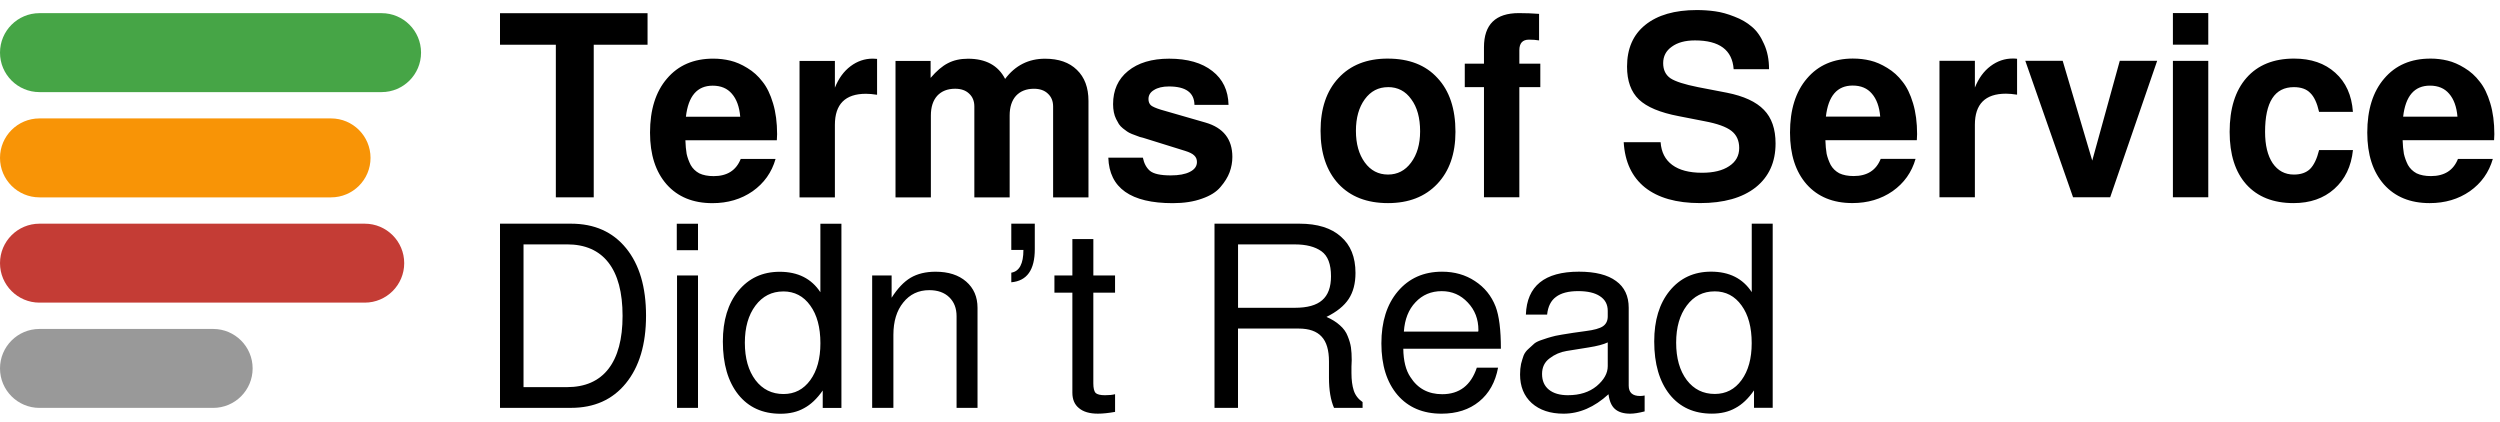
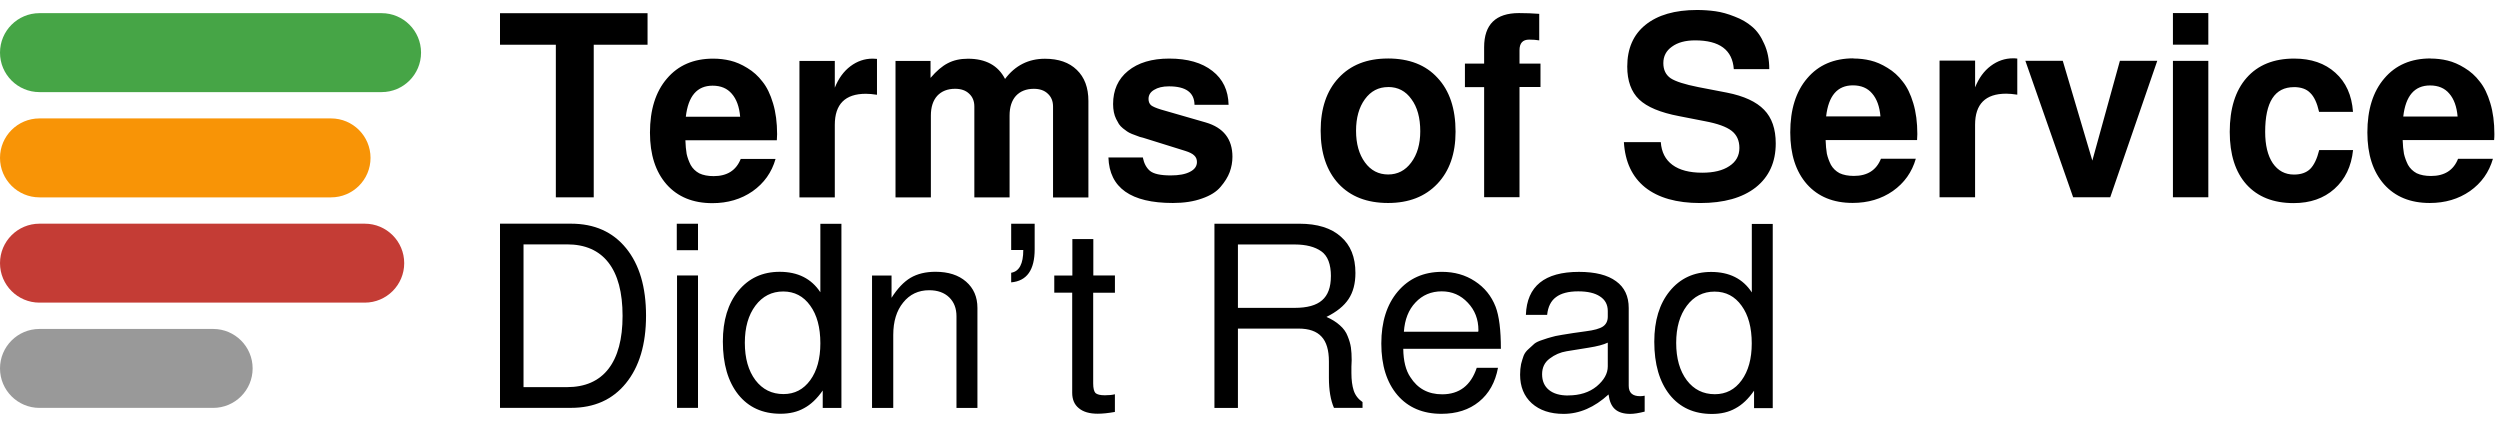
<svg xmlns="http://www.w3.org/2000/svg" xmlns:xlink="http://www.w3.org/1999/xlink" width="760" height="128">
  <defs>
    <radialGradient xlink:href="#a" cx="198.1" cy="329.221" fx="198.1" fy="329.221" r="198.1" gradientTransform="matrix(1 0 0 .379 0 204.579)" gradientUnits="userSpaceOnUse" spreadMethod="pad" />
    <linearGradient id="a">
      <stop offset="0" stop-color="#c8c8c8" stop-opacity="0" />
      <stop offset=".367" stop-color="#c8c8c8" stop-opacity="0" />
      <stop offset=".934" stop-color="#c8c8c8" stop-opacity=".196" />
      <stop offset="1" stop-color="#c8c8c8" stop-opacity=".196" />
    </linearGradient>
  </defs>
  <g transform="translate(-50 -226.221)">
    <rect ry="12" rx="12" y="230.221" x="50" height="24" width="128" fill="#46a546" />
    <rect width="112.64" height="24" x="50" y="262.221" rx="12" ry="12" fill="#f89406" />
    <rect ry="12" rx="12" y="294.221" x="50" height="24" width="122.88" fill="#c43c35" />
    <rect width="76.8" height="24" x="50" y="326.221" rx="12" ry="12" fill="#999" />
    <g style="line-height:90%" font-size="19.202" letter-spacing="0" word-spacing="0" font-family="FreeSans">
      <path style="line-height:90%;-inkscape-font-specification:FreeSans Bold" d="M202 350.215V294.22h21.583c7.118 0 12.7 2.485 16.745 7.452 4.045 4.967 6.067 11.803 6.067 20.507s-2.048 15.56-6.144 20.58c-4.04 4.96-9.6 7.45-16.66 7.45H202m7.143-6.3h13.21c5.532 0 9.73-1.85 12.598-5.53 2.87-3.69 4.31-9.07 4.31-16.13 0-7.12-1.43-12.52-4.3-16.21-2.87-3.69-7.06-5.53-12.6-5.53h-13.21v43.39" font-weight="bold" />
-       <path style="line-height:90%;-inkscape-font-specification:FreeSans" d="M262.192 309.967v40.248h-6.375v-40.248h6.375m0-15.746v8.07h-6.452v-8.06h6.452m43.6 0v56h-5.683v-5.3c-1.75 2.51-3.64 4.3-5.69 5.38-2 1.13-4.38 1.69-7.15 1.69-5.43 0-9.71-1.94-12.83-5.832-3.13-3.94-4.69-9.32-4.69-16.13 0-6.4 1.56-11.52 4.682-15.36 3.173-3.89 7.372-5.837 12.595-5.837 5.53 0 9.654 2.074 12.37 6.22v-20.82h6.375m-17.665 20.58c-3.48 0-6.3 1.435-8.45 4.3-2.15 2.87-3.222 6.63-3.222 11.29 0 4.71 1.076 8.5 3.227 11.37 2.15 2.817 4.994 4.225 8.527 4.225 3.38 0 6.094-1.41 8.142-4.23 2.05-2.818 3.073-6.556 3.074-11.215 0-4.82-1.03-8.63-3.077-11.45-2.048-2.87-4.788-4.3-8.218-4.3m27.03-4.84h5.914v6.76c1.79-2.82 3.71-4.84 5.76-6.07 2.1-1.23 4.635-1.84 7.605-1.84 3.89 0 6.99.992 9.293 2.99 2.304 2 3.456 4.66 3.456 7.99v30.416h-6.37v-27.88c0-2.408-.745-4.328-2.23-5.76-1.486-1.435-3.508-2.15-6.068-2.15-3.28 0-5.918 1.252-7.915 3.76-1.995 2.458-2.993 5.735-2.993 9.83v22.197h-6.453v-40.25m42.298-15.75h7.14v7.76c0 6.298-2.38 9.65-7.14 10.06v-2.917c2.46-.41 3.683-2.716 3.683-6.915h-3.686v-7.99m31.542 15.75v5.224h-6.603v27.572c0 1.43.23 2.404.69 2.92.514.46 1.46.69 2.844.69 1.28 0 2.307-.105 3.075-.31v5.375c-2 .36-3.74.54-5.225.54-2.51 0-4.43-.56-5.76-1.69-1.33-1.07-1.995-2.633-1.995-4.68v-30.42h-5.455v-5.223h5.456V298.9h6.376v11.06h6.6m64.263 12.596c1.64.717 2.996 1.56 4.07 2.535 1.128.98 1.92 2.08 2.382 3.31.51 1.23.843 2.39 1 3.46.15 1.08.23 2.36.23 3.84 0 .46-.027 1.13-.08 2v1.92c0 2.1.23 3.87.692 5.3.46 1.43 1.36 2.61 2.69 3.53v1.77h-8.68c-1.024-2.36-1.536-5.402-1.536-9.14v-4.992c0-3.43-.742-5.94-2.227-7.527-1.488-1.64-3.818-2.46-6.99-2.46h-18.44v24.118h-7.143v-56h25.81c5.48 0 9.677 1.308 12.595 3.92 2.97 2.56 4.455 6.247 4.455 11.06 0 3.175-.69 5.812-2.072 7.91-1.38 2.1-3.63 3.918-6.76 5.455m1.388-12.367c0-3.685-.97-6.22-2.916-7.603s-4.633-2.075-8.064-2.076h-17.28v19.27h17.28c3.79 0 6.55-.77 8.292-2.305 1.793-1.536 2.69-3.97 2.69-7.3m51.604 22.05H476.6c.05 3.684.768 6.552 2.15 8.6 2.202 3.482 5.428 5.223 9.678 5.223 5.223 0 8.73-2.684 10.523-8.06h6.46c-.82 4.405-2.74 7.835-5.76 10.293-3.02 2.46-6.83 3.69-11.44 3.69-5.63 0-10.09-1.89-13.36-5.68-3.272-3.84-4.91-9.066-4.91-15.67 0-6.607 1.664-11.88 4.992-15.82 3.38-3.998 7.86-5.995 13.444-5.995 3.79 0 7.117.947 9.985 2.84 2.92 1.89 5.02 4.48 6.3 7.756 1.074 2.82 1.61 7.093 1.61 12.83m-29.495-5.22h22.584c.05-.1.076-.257.076-.46 0-3.33-1.077-6.12-3.23-8.374-2.15-2.305-4.785-3.457-7.91-3.457-3.224 0-5.89 1.127-7.99 3.38-2.1 2.2-3.274 5.17-3.53 8.91m37.09-5.15c.307-8.705 5.683-13.06 16.13-13.06 4.966 0 8.73.95 11.29 2.845 2.56 1.843 3.84 4.557 3.84 8.14v23.658c0 2.1 1.153 3.15 3.457 3.15.46 0 .92-.05 1.385-.154v4.84c-1.79.46-3.25.69-4.38.69-2.046 0-3.61-.484-4.683-1.457-1.025-.92-1.665-2.406-1.92-4.454-4.302 3.94-8.86 5.91-13.673 5.91-4.047 0-7.27-1.077-9.68-3.228-2.356-2.15-3.534-5.045-3.534-8.68 0-1.178.1-2.25.305-3.226.256-.975.51-1.82.77-2.537.306-.767.82-1.46 1.535-2.073.717-.662 1.306-1.2 1.767-1.61.51-.41 1.33-.79 2.456-1.15 1.18-.41 2.08-.69 2.69-.845.618-.203 1.69-.434 3.23-.69 1.537-.256 2.664-.435 3.38-.538.72-.103 2-.28 3.84-.538 2.51-.31 4.25-.797 5.224-1.46.97-.668 1.458-1.667 1.458-2.998v-1.69c0-1.947-.792-3.43-2.38-4.456-1.536-1.027-3.74-1.54-6.605-1.54-2.97 0-5.22.59-6.76 1.768-1.535 1.124-2.43 2.916-2.687 5.374h-6.45m12.827 24.5c3.532 0 6.425-.92 8.68-2.765 2.25-1.894 3.377-3.916 3.377-6.07v-7.22c-1.28.62-3.228 1.13-5.84 1.54-2.56.41-4.787.766-6.68 1.074-1.896.31-3.61 1.05-5.15 2.23-1.534 1.128-2.302 2.715-2.302 4.763s.69 3.637 2.074 4.763c1.38 1.125 3.33 1.69 5.836 1.69m62.206-52.156v55.99h-5.68v-5.3c-1.74 2.51-3.635 4.3-5.68 5.378-2 1.13-4.38 1.69-7.146 1.69-5.43 0-9.7-1.94-12.825-5.83-3.125-3.946-4.686-9.32-4.686-16.13 0-6.4 1.56-11.52 4.686-15.365 3.175-3.89 7.374-5.837 12.6-5.837 5.53 0 9.65 2.07 12.362 6.22v-20.81h6.375M571.23 314.8c-3.488 0-6.3 1.433-8.45 4.3-2.15 2.87-3.23 6.63-3.23 11.29 0 4.71 1.074 8.5 3.225 11.37 2.15 2.815 4.99 4.223 8.525 4.223 3.38 0 6.094-1.41 8.14-4.23 2.05-2.817 3.075-6.555 3.075-11.214 0-4.82-1.025-8.63-3.074-11.45-2.05-2.866-4.78-4.3-8.22-4.3" />
+       <path style="line-height:90%;-inkscape-font-specification:FreeSans" d="M262.192 309.967v40.248h-6.375v-40.248h6.375m0-15.746v8.07h-6.452v-8.06h6.452m43.6 0v56h-5.683v-5.3c-1.75 2.51-3.64 4.3-5.69 5.38-2 1.13-4.38 1.69-7.15 1.69-5.43 0-9.71-1.94-12.83-5.83-3.13-3.94-4.69-9.32-4.69-16.13 0-6.4 1.56-11.52 4.68-15.36 3.17-3.89 7.37-5.83 12.59-5.83 5.53 0 9.65 2.08 12.37 6.22v-20.82h6.37m-17.66 20.58c-3.48 0-6.3 1.44-8.45 4.3-2.15 2.87-3.22 6.63-3.22 11.29 0 4.71 1.07 8.5 3.22 11.37 2.15 2.82 4.99 4.23 8.53 4.23 3.38 0 6.09-1.41 8.14-4.23 2.05-2.82 3.07-6.55 3.07-11.21 0-4.82-1.03-8.63-3.08-11.45-2.05-2.87-4.79-4.3-8.22-4.3m27.03-4.84h5.91v6.76c1.79-2.82 3.71-4.84 5.76-6.07 2.1-1.23 4.63-1.84 7.6-1.84 3.89 0 6.99.99 9.29 2.99 2.3 2 3.46 4.66 3.46 7.99v30.42h-6.37v-27.88c0-2.41-.75-4.33-2.23-5.76-1.49-1.43-3.51-2.15-6.07-2.15-3.28 0-5.92 1.25-7.92 3.76-2 2.46-3 5.74-3 9.83v22.2h-6.45v-40.25m42.3-15.75h7.14V302c0 6.3-2.38 9.65-7.14 10.06v-2.918c2.46-.41 3.68-2.72 3.68-6.92h-3.68v-7.99m31.54 15.75v5.223h-6.61v27.57c0 1.43.23 2.404.69 2.92.51.46 1.46.69 2.84.69 1.28 0 2.3-.105 3.07-.31v5.375c-2 .36-3.74.54-5.22.54-2.51 0-4.43-.56-5.76-1.69-1.33-1.07-2-2.63-2-4.68V315.2h-5.45v-5.22h5.5V298.9h6.37v11.06h6.6m64.26 12.596c1.64.717 2.99 1.56 4.07 2.535 1.13.98 1.92 2.08 2.38 3.31.51 1.23.84 2.39 1 3.46.15 1.08.23 2.36.23 3.84 0 .46-.03 1.13-.08 2v1.92c0 2.1.23 3.87.69 5.3.46 1.43 1.36 2.61 2.69 3.53v1.77h-8.68c-1.03-2.36-1.54-5.4-1.54-9.14v-4.99c0-3.43-.75-5.94-2.23-7.52-1.49-1.64-3.82-2.46-6.99-2.46h-18.44v24.12h-7.14v-56H445c5.48 0 9.68 1.31 12.6 3.92 2.97 2.56 4.45 6.25 4.45 11.06 0 3.18-.69 5.82-2.08 7.91-1.38 2.1-3.63 3.92-6.76 5.46m1.39-12.36c0-3.68-.97-6.22-2.92-7.6s-4.63-2.07-8.07-2.08h-17.28v19.27h17.28c3.79 0 6.55-.77 8.29-2.3 1.79-1.53 2.69-3.97 2.69-7.3m51.6 22.05h-29.6c.05 3.69.76 6.55 2.15 8.6 2.2 3.48 5.42 5.23 9.67 5.23 5.22 0 8.73-2.68 10.52-8.06h6.46c-.82 4.41-2.74 7.84-5.76 10.3-3.02 2.46-6.83 3.69-11.44 3.69-5.63 0-10.09-1.89-13.36-5.68-3.27-3.84-4.91-9.06-4.91-15.67 0-6.6 1.67-11.88 5-15.82 3.38-3.99 7.86-5.99 13.45-5.99 3.79 0 7.12.95 9.99 2.84 2.92 1.89 5.02 4.48 6.3 7.76 1.08 2.82 1.61 7.1 1.61 12.83m-29.49-5.22h22.58c.05-.1.08-.25.08-.46 0-3.33-1.08-6.12-3.23-8.37-2.15-2.3-4.78-3.45-7.91-3.45-3.22 0-5.89 1.13-7.99 3.38-2.1 2.2-3.27 5.17-3.53 8.91m37.09-5.15c.31-8.7 5.68-13.06 16.13-13.06 4.97 0 8.73.95 11.29 2.85 2.56 1.84 3.84 4.55 3.84 8.14v23.65c0 2.1 1.15 3.15 3.46 3.15.46 0 .92-.05 1.39-.15v4.84c-1.79.46-3.25.69-4.38.69-2.04 0-3.61-.48-4.68-1.46-1.02-.92-1.66-2.4-1.92-4.45-4.3 3.94-8.86 5.91-13.67 5.91-4.05 0-7.27-1.07-9.68-3.23-2.36-2.15-3.54-5.05-3.54-8.68 0-1.18.1-2.25.3-3.23.25-.97.51-1.82.77-2.53.3-.77.82-1.46 1.53-2.07.715-.66 1.304-1.2 1.765-1.61.51-.41 1.33-.79 2.46-1.15 1.18-.41 2.08-.69 2.69-.84.62-.21 1.69-.44 3.23-.69 1.54-.26 2.67-.44 3.38-.54.72-.1 2-.28 3.84-.54 2.51-.31 4.25-.8 5.23-1.46.97-.67 1.46-1.67 1.46-3v-1.69c0-1.95-.79-3.43-2.38-4.45-1.536-1.03-3.74-1.54-6.605-1.54-2.97 0-5.22.59-6.76 1.76-1.535 1.13-2.43 2.92-2.69 5.38h-6.45m12.83 24.5c3.53 0 6.424-.92 8.68-2.76 2.25-1.89 3.376-3.91 3.376-6.07v-7.22c-1.28.62-3.223 1.13-5.84 1.54-2.56.41-4.782.77-6.68 1.08-1.89.31-3.61 1.05-5.15 2.23-1.53 1.13-2.3 2.72-2.3 4.76s.69 3.64 2.078 4.77c1.38 1.13 3.33 1.69 5.83 1.69m62.21-52.15v55.99h-5.68v-5.3c-1.74 2.51-3.632 4.3-5.68 5.38-2 1.13-4.38 1.69-7.143 1.69-5.43 0-9.7-1.94-12.83-5.83-3.12-3.95-4.68-9.32-4.68-16.13 0-6.4 1.56-11.52 4.69-15.37 3.17-3.89 7.37-5.84 12.6-5.84 5.53 0 9.65 2.07 12.36 6.22V294.3h6.38m-17.69 20.57c-3.49 0-6.3 1.44-8.45 4.3-2.15 2.87-3.23 6.63-3.23 11.29 0 4.71 1.08 8.5 3.23 11.37 2.15 2.82 4.99 4.23 8.52 4.23 3.38 0 6.1-1.41 8.14-4.23 2.05-2.82 3.08-6.55 3.08-11.21 0-4.82-1.03-8.63-3.08-11.45-2.05-2.87-4.78-4.3-8.22-4.3" />
    </g>
-     <path style="line-height:90%;-inkscape-font-specification:FreeSans Bold" d="M230.495 239.824v46.39h-11.52v-46.39H202v-9.6h44.855v9.6h-16.36m36.325 4.224c1.792 0 3.533.205 5.223.614 1.69.41 3.405 1.153 5.146 2.228 1.79 1.075 3.32 2.458 4.6 4.147 1.33 1.64 2.4 3.84 3.22 6.606.82 2.714 1.23 5.837 1.23 9.37 0 .615-.03 1.23-.08 1.843h-27.8c.05 1.588.18 2.97.38 4.148.253 1.126.663 2.253 1.23 3.38.61 1.075 1.48 1.92 2.61 2.534 1.18.563 2.64.845 4.38.845 4.092 0 6.83-1.74 8.22-5.223h10.593c-1.17 4.096-3.5 7.373-6.983 9.83-3.48 2.408-7.552 3.61-12.212 3.61-5.89 0-10.52-1.893-13.9-5.683-3.38-3.84-5.07-9.088-5.07-15.745 0-6.964 1.72-12.442 5.15-16.436 3.43-4.045 8.114-6.068 14.054-6.068m8.22 17.665c-.258-3.02-1.1-5.35-2.536-6.99-1.387-1.637-3.33-2.457-5.84-2.457-4.71 0-7.42 3.15-8.14 9.447h16.51m18.03-16.973h10.752v8.14c1.124-2.815 2.712-4.992 4.76-6.528 2.047-1.536 4.3-2.304 6.76-2.304.46 0 .894.024 1.303.077v10.906c-1.28-.2-2.403-.3-3.38-.3-6.294 0-9.443 3.15-9.443 9.45v22.05h-10.75v-41.48m29.173 0h10.676v5.15c1.79-2.1 3.53-3.58 5.22-4.45 1.74-.92 3.79-1.38 6.14-1.38 5.43 0 9.19 2.046 11.29 6.142 3.07-4.095 7.12-6.143 12.13-6.143 4.15 0 7.372 1.123 9.68 3.38 2.35 2.25 3.53 5.4 3.53 9.443v29.34h-10.75v-27.65c0-1.64-.54-2.947-1.615-3.92-1.02-.973-2.43-1.46-4.22-1.46-2.306 0-4.12.72-5.455 2.15-1.28 1.435-1.92 3.43-1.92 5.99v24.88H346.2v-27.65c0-1.64-.537-2.943-1.612-3.916-1.024-.974-2.433-1.46-4.225-1.46-2.308 0-4.126.717-5.457 2.15-1.28 1.434-1.92 3.43-1.92 5.99v24.885h-10.75v-41.47m75.2 29.415c.357 1.74 1.074 3.07 2.15 3.995 1.126.92 3.226 1.38 6.3 1.38 2.507 0 4.453-.36 5.835-1.076 1.44-.72 2.15-1.717 2.15-2.997 0-.82-.28-1.487-.84-2-.51-.51-1.43-.973-2.76-1.383l-12.82-3.994c-.05 0-.36-.073-.924-.23-.563-.202-.972-.36-1.23-.46-.205-.1-.615-.254-1.23-.46-.614-.255-1.1-.51-1.46-.77-.306-.254-.716-.56-1.23-.92-.51-.41-.92-.844-1.23-1.305-.253-.46-.534-.97-.84-1.53-.31-.615-.54-1.306-.7-2.074-.153-.77-.23-1.59-.23-2.46 0-4.25 1.51-7.605 4.53-10.063 3.07-2.51 7.244-3.762 12.518-3.762 5.58 0 9.96 1.254 13.135 3.762 3.176 2.46 4.814 5.89 4.916 10.29h-10.36c-.053-3.737-2.64-5.606-7.76-5.606-1.893 0-3.404.36-4.53 1.074-1.127.663-1.69 1.584-1.69 2.762 0 .82.256 1.46.768 1.92.513.41 1.51.846 2.996 1.307l13.595 3.92c5.43 1.585 8.142 5.07 8.142 10.444 0 1.585-.283 3.15-.846 4.68-.56 1.49-1.482 2.97-2.762 4.46-1.23 1.483-3.1 2.66-5.61 3.532-2.51.92-5.48 1.38-8.91 1.38-12.75 0-19.28-4.61-19.58-13.826h10.52m74.424-30.12c6.506 0 11.55 1.97 15.13 5.91 3.64 3.892 5.457 9.345 5.457 16.36 0 6.656-1.845 11.93-5.53 15.822-3.688 3.89-8.68 5.837-14.98 5.837-6.4 0-11.41-1.944-15.05-5.835-3.633-3.946-5.45-9.32-5.45-16.13 0-6.81 1.817-12.16 5.45-16.055 3.64-3.942 8.63-5.913 14.98-5.913m.075 8.68c-2.918 0-5.273 1.228-7.065 3.686-1.79 2.456-2.69 5.656-2.69 9.6 0 3.94.9 7.142 2.69 9.6 1.79 2.46 4.148 3.686 7.067 3.686 2.87 0 5.2-1.204 6.99-3.61 1.845-2.46 2.767-5.633 2.767-9.525 0-4.1-.9-7.35-2.69-9.76-1.74-2.46-4.096-3.69-7.066-3.69m46.298-7.14v7.14h-6.377v33.49h-10.75v-33.48h-5.838v-7.144h5.836v-4.99c0-6.91 3.536-10.37 10.6-10.37 2.1 0 4.15.08 6.15.23v8.067c-.925-.156-1.95-.23-3.075-.23-1.946 0-2.92 1.073-2.92 3.223v4.07h6.376m69.533 1.69h-10.76c-.41-5.832-4.326-8.75-11.75-8.75-2.97 0-5.326.64-7.067 1.92-1.74 1.23-2.61 2.89-2.61 4.99 0 2.05.74 3.584 2.226 4.61 1.48.97 4.27 1.867 8.37 2.686l8.75 1.69c5.17 1.023 8.93 2.764 11.29 5.222 2.352 2.407 3.53 5.81 3.53 10.216 0 5.68-2.023 10.137-6.068 13.36-4.047 3.17-9.68 4.76-16.9 4.76-7.17 0-12.75-1.59-16.746-4.76-3.94-3.18-6.09-7.76-6.45-13.75h11.218c.21 3.02 1.386 5.32 3.537 6.91 2.15 1.59 5.17 2.38 9.06 2.38 3.486 0 6.226-.663 8.22-1.995 2.05-1.33 3.075-3.175 3.075-5.53 0-2.254-.792-3.995-2.38-5.223-1.59-1.23-4.3-2.2-8.14-2.92l-7.83-1.533c-5.684-1.08-9.73-2.77-12.135-5.07-2.405-2.308-3.61-5.636-3.61-9.988 0-5.48 1.845-9.703 5.53-12.673 3.74-3.02 8.96-4.53 15.67-4.53 1.946 0 3.815.13 5.607.383 1.844.257 3.79.795 5.837 1.614 2.05.77 3.815 1.793 5.3 3.073 1.485 1.23 2.714 2.97 3.69 5.223 1.02 2.2 1.533 4.76 1.533 7.68m25.574-3.227c1.79 0 3.535.205 5.225.614 1.69.41 3.405 1.157 5.146 2.23 1.79 1.077 3.328 2.46 4.608 4.15 1.33 1.64 2.406 3.84 3.225 6.605.82 2.713 1.23 5.836 1.23 9.37 0 .614-.03 1.23-.08 1.842h-27.8c.05 1.584.18 2.97.38 4.144.255 1.128.665 2.255 1.23 3.38.613 1.077 1.483 1.92 2.61 2.536 1.18.56 2.64.844 4.38.844 4.094 0 6.833-1.74 8.216-5.225h10.6c-1.17 4.092-3.5 7.37-6.99 9.83-3.48 2.404-7.55 3.61-12.21 3.61-5.89 0-10.52-1.897-13.9-5.687-3.38-3.84-5.07-9.09-5.07-15.745 0-6.962 1.72-12.44 5.15-16.434 3.43-4.05 8.12-6.07 14.06-6.07m8.214 17.66c-.257-3.02-1.1-5.35-2.535-6.99-1.384-1.638-3.33-2.458-5.84-2.458-4.71 0-7.424 3.15-8.14 9.444h16.51m18.03-16.97h10.755v8.14c1.125-2.814 2.71-4.99 4.76-6.527s4.3-2.305 6.76-2.305c.46 0 .895.02 1.305.078V255c-1.28-.2-2.408-.3-3.38-.3-6.3 0-9.448 3.15-9.448 9.448v22.04H639.6v-41.48m51.896 41.475h-11.29l-14.516-41.48h11.366l8.987 30.337 8.372-30.34h11.367l-14.286 41.49m29.82-41.477v41.475h-10.753v-41.47h10.753m0-14.516v9.6h-10.753v-9.6h10.753m26.024 22.51c-5.838 0-8.757 4.53-8.757 13.596 0 4.046.768 7.22 2.304 9.525 1.588 2.303 3.738 3.455 6.452 3.455 2.1 0 3.73-.564 4.91-1.69 1.18-1.178 2.1-3.1 2.76-5.76h10.29c-.51 4.966-2.41 8.91-5.69 11.827-3.23 2.87-7.35 4.3-12.37 4.3-6.145 0-10.93-1.89-14.36-5.68-3.38-3.79-5.07-9.115-5.07-15.976 0-7.07 1.713-12.55 5.143-16.44 3.43-3.89 8.243-5.838 14.44-5.838 5.17 0 9.344 1.434 12.52 4.3 3.224 2.87 5.016 6.837 5.375 11.906H755c-.614-2.713-1.51-4.633-2.687-5.76-1.13-1.177-2.79-1.766-4.996-1.766m41.524-8.68c1.797 0 3.538.205 5.228.614 1.69.41 3.403 1.153 5.144 2.23 1.79 1.073 3.326 2.456 4.606 4.145 1.335 1.64 2.41 3.84 3.23 6.605.82 2.717 1.23 5.84 1.23 9.37 0 .62-.025 1.23-.08 1.846h-27.8c.05 1.586.18 2.97.385 4.146.255 1.13.665 2.257 1.228 3.38.617 1.08 1.487 1.92 2.614 2.538 1.173.564 2.633.846 4.374.846 4.097 0 6.836-1.74 8.22-5.223h10.6c-1.18 4.097-3.506 7.374-6.99 9.83-3.48 2.41-7.55 3.61-12.21 3.61-5.888 0-10.52-1.89-13.9-5.68-3.38-3.84-5.07-9.09-5.07-15.745 0-6.965 1.716-12.443 5.146-16.437 3.43-4.047 8.113-6.07 14.053-6.07m8.22 17.665c-.256-3.02-1.1-5.35-2.534-6.99-1.384-1.638-3.33-2.458-5.84-2.458-4.71 0-7.425 3.15-8.14 9.443h16.51" font-size="19.202" letter-spacing="0" word-spacing="0" font-family="FreeSans" font-weight="bold" />
+     <path style="line-height:90%;-inkscape-font-specification:FreeSans Bold" d="M230.495 239.824v46.39h-11.52v-46.39H202v-9.6h44.855v9.6h-16.36m36.325 4.224c1.792 0 3.533.205 5.223.614 1.69.41 3.405 1.153 5.146 2.228 1.79 1.075 3.32 2.458 4.6 4.147 1.33 1.64 2.4 3.84 3.22 6.606.82 2.714 1.23 5.837 1.23 9.37 0 .615-.03 1.23-.08 1.843h-27.8c.05 1.588.18 2.97.38 4.148.25 1.126.66 2.253 1.23 3.38.61 1.075 1.48 1.92 2.61 2.534 1.18.563 2.64.845 4.38.845 4.09 0 6.83-1.74 8.22-5.223h10.59c-1.17 4.096-3.5 7.373-6.99 9.83-3.48 2.408-7.56 3.61-12.22 3.61-5.89 0-10.52-1.893-13.9-5.683-3.38-3.84-5.07-9.088-5.07-15.745 0-6.964 1.72-12.442 5.15-16.436 3.43-4.045 8.11-6.068 14.05-6.068m8.22 17.665c-.26-3.02-1.1-5.35-2.54-6.99-1.39-1.637-3.33-2.457-5.84-2.457-4.71 0-7.42 3.15-8.14 9.447H275m18.03-16.973h10.75v8.14c1.125-2.815 2.713-4.992 4.76-6.528 2.048-1.536 4.3-2.304 6.76-2.304.46 0 .895.024 1.304.077v10.906c-1.28-.2-2.404-.3-3.38-.3-6.295 0-9.444 3.15-9.444 9.45v22.05h-10.75v-41.48m29.174 0h10.68v5.15c1.79-2.1 3.53-3.58 5.22-4.45 1.74-.92 3.79-1.38 6.14-1.38 5.43 0 9.19 2.05 11.29 6.15 3.07-4.09 7.12-6.14 12.13-6.14 4.15 0 7.37 1.13 9.68 3.38 2.35 2.25 3.53 5.4 3.53 9.45v29.34h-10.75V258.6c0-1.64-.54-2.948-1.616-3.92-1.02-.974-2.43-1.46-4.22-1.46-2.307 0-4.12.72-5.456 2.15-1.28 1.434-1.92 3.43-1.92 5.99v24.88H346.2v-27.65c0-1.64-.537-2.944-1.612-3.917-1.024-.973-2.433-1.46-4.225-1.46-2.308 0-4.126.718-5.457 2.15-1.28 1.435-1.92 3.43-1.92 5.99v24.886h-10.75v-41.47m75.2 29.41c.357 1.74 1.074 3.07 2.15 3.99 1.126.92 3.226 1.38 6.3 1.38 2.507 0 4.453-.36 5.835-1.08 1.44-.72 2.15-1.72 2.15-3 0-.82-.28-1.49-.84-2-.51-.51-1.43-.98-2.76-1.39l-12.82-4c-.05 0-.36-.08-.92-.23-.56-.2-.97-.36-1.23-.46-.2-.1-.61-.26-1.23-.46-.61-.26-1.1-.51-1.46-.77-.3-.26-.71-.56-1.23-.92-.51-.41-.92-.85-1.23-1.31l-.84-1.53c-.31-.62-.54-1.31-.7-2.08-.15-.77-.23-1.59-.23-2.46 0-4.25 1.51-7.61 4.53-10.07 3.07-2.51 7.25-3.76 12.52-3.76 5.58 0 9.96 1.25 13.14 3.76 3.18 2.46 4.82 5.89 4.92 10.29h-10.36c-.05-3.74-2.64-5.61-7.76-5.61-1.89 0-3.4.36-4.53 1.07-1.12.66-1.69 1.58-1.69 2.76 0 .82.26 1.46.77 1.92.52.41 1.51.84 3 1.3l13.6 3.92c5.43 1.58 8.14 5.07 8.14 10.44 0 1.58-.28 3.15-.84 4.68-.56 1.49-1.48 2.97-2.76 4.46-1.23 1.48-3.1 2.66-5.61 3.53-2.51.92-5.48 1.38-8.91 1.38-12.75 0-19.28-4.61-19.58-13.83h10.52M471.9 244c6.51 0 11.55 1.97 15.13 5.91 3.64 3.89 5.46 9.347 5.46 16.36 0 6.658-1.84 11.93-5.53 15.82-3.69 3.89-8.68 5.84-14.98 5.84-6.4 0-11.41-1.94-15.05-5.832-3.63-3.94-5.45-9.32-5.45-16.13 0-6.81 1.82-12.16 5.45-16.05 3.64-3.94 8.63-5.91 14.98-5.91m.08 8.68c-2.92 0-5.27 1.23-7.06 3.687s-2.69 5.657-2.69 9.6c0 3.94.9 7.14 2.69 9.6s4.15 3.687 7.07 3.687c2.87 0 5.2-1.208 6.99-3.61 1.85-2.46 2.77-5.637 2.77-9.53 0-4.1-.9-7.35-2.69-9.76-1.74-2.46-4.092-3.69-7.062-3.69m46.3-7.14v7.14h-6.38v33.49h-10.75V252.7h-5.84v-7.142h5.837v-4.99c0-6.91 3.536-10.37 10.6-10.37 2.1 0 4.15.08 6.15.23v8.066c-.925-.158-1.95-.23-3.075-.23-1.946 0-2.92 1.07-2.92 3.22v4.07h6.376m69.53 1.69h-10.76c-.41-5.836-4.32-8.75-11.75-8.75-2.97 0-5.32.64-7.062 1.92-1.74 1.23-2.61 2.89-2.61 4.99 0 2.05.74 3.58 2.23 4.61 1.48.97 4.27 1.863 8.37 2.68l8.75 1.69c5.17 1.024 8.93 2.765 11.29 5.22 2.35 2.41 3.53 5.81 3.53 10.22 0 5.68-2.02 10.136-6.07 13.36-4.042 3.17-9.68 4.76-16.9 4.76-7.17 0-12.75-1.59-16.74-4.76-3.94-3.18-6.09-7.76-6.45-13.75h11.22c.21 3.02 1.385 5.32 3.536 6.91 2.15 1.59 5.17 2.38 9.06 2.38 3.49 0 6.23-.664 8.22-1.996 2.05-1.33 3.076-3.174 3.076-5.53 0-2.253-.79-3.994-2.38-5.222-1.59-1.23-4.3-2.2-8.14-2.92l-7.83-1.533c-5.682-1.08-9.73-2.77-12.133-5.07-2.4-2.31-3.61-5.64-3.61-9.99 0-5.48 1.85-9.704 5.53-12.674 3.74-3.02 8.96-4.53 15.67-4.53 1.95 0 3.82.13 5.61.38 1.847.26 3.79.8 5.84 1.62 2.05.77 3.817 1.79 5.3 3.07 1.487 1.23 2.716 2.97 3.69 5.22 1.02 2.2 1.535 4.76 1.535 7.68m25.57-3.22c1.79 0 3.53.2 5.22.61s3.41 1.15 5.15 2.23c1.79 1.07 3.33 2.46 4.61 4.15 1.33 1.64 2.41 3.84 3.23 6.6.82 2.71 1.23 5.83 1.23 9.37 0 .61-.03 1.23-.08 1.84h-27.8c.05 1.58.18 2.97.38 4.14.254 1.12.664 2.25 1.23 3.38.612 1.07 1.482 1.92 2.61 2.53 1.18.56 2.64.84 4.38.84 4.093 0 6.832-1.74 8.22-5.23h10.6c-1.17 4.09-3.5 7.37-6.99 9.83-3.48 2.41-7.55 3.61-12.21 3.61-5.89 0-10.52-1.9-13.9-5.69-3.38-3.84-5.07-9.09-5.07-15.75 0-6.96 1.72-12.44 5.15-16.44 3.43-4.05 8.12-6.07 14.06-6.07m8.21 17.66c-.258-3.02-1.1-5.35-2.536-6.99-1.384-1.64-3.33-2.46-5.84-2.46-4.71 0-7.424 3.15-8.14 9.44h16.51m18.03-16.97h10.75v8.14c1.123-2.81 2.71-4.99 4.76-6.52s4.3-2.31 6.76-2.31c.46 0 .893.02 1.303.08V255c-1.28-.2-2.41-.3-3.38-.3-6.3 0-9.45 3.15-9.45 9.448v22.04h-10.8v-41.48m51.896 41.475h-11.29l-14.52-41.48h11.37l8.99 30.337 8.38-30.34h11.36l-14.3 41.49m29.82-41.477v41.475h-10.76v-41.47h10.76m0-14.516v9.6h-10.76v-9.6h10.76m26.03 22.51c-5.84 0-8.75 4.53-8.75 13.596 0 4.046.77 7.22 2.31 9.525 1.59 2.303 3.74 3.455 6.45 3.455 2.1 0 3.73-.564 4.91-1.69 1.18-1.178 2.1-3.1 2.76-5.76h10.29c-.51 4.966-2.41 8.91-5.69 11.827-3.23 2.87-7.35 4.3-12.37 4.3-6.15 0-10.93-1.89-14.36-5.68-3.38-3.79-5.07-9.115-5.07-15.976 0-7.07 1.71-12.55 5.14-16.44 3.43-3.89 8.24-5.84 14.44-5.84 5.17 0 9.34 1.43 12.52 4.3 3.22 2.87 5.01 6.83 5.37 11.9H755c-.614-2.72-1.51-4.64-2.687-5.76-1.13-1.18-2.79-1.77-4.996-1.77m41.524-8.68c1.8 0 3.54.2 5.23.61 1.69.41 3.41 1.15 5.15 2.23 1.79 1.07 3.33 2.45 4.61 4.14 1.34 1.64 2.41 3.84 3.23 6.6.82 2.71 1.23 5.84 1.23 9.37 0 .62-.02 1.23-.08 1.84h-27.8c.05 1.59.18 2.97.39 4.15.26 1.13.67 2.26 1.23 3.38.62 1.08 1.49 1.92 2.62 2.54 1.18.56 2.64.84 4.38.84 4.1 0 6.84-1.74 8.22-5.23h10.6c-1.18 4.1-3.5 7.37-6.99 9.83-3.48 2.41-7.55 3.61-12.21 3.61-5.89 0-10.52-1.89-13.9-5.68-3.38-3.84-5.07-9.09-5.07-15.75 0-6.97 1.72-12.44 5.15-16.44 3.43-4.05 8.12-6.07 14.06-6.07m8.22 17.66c-.26-3.02-1.1-5.35-2.54-6.99-1.38-1.64-3.33-2.46-5.84-2.46-4.71 0-7.42 3.15-8.14 9.44h16.51" font-size="19.202" letter-spacing="0" word-spacing="0" font-family="FreeSans" font-weight="bold" />
  </g>
</svg>
